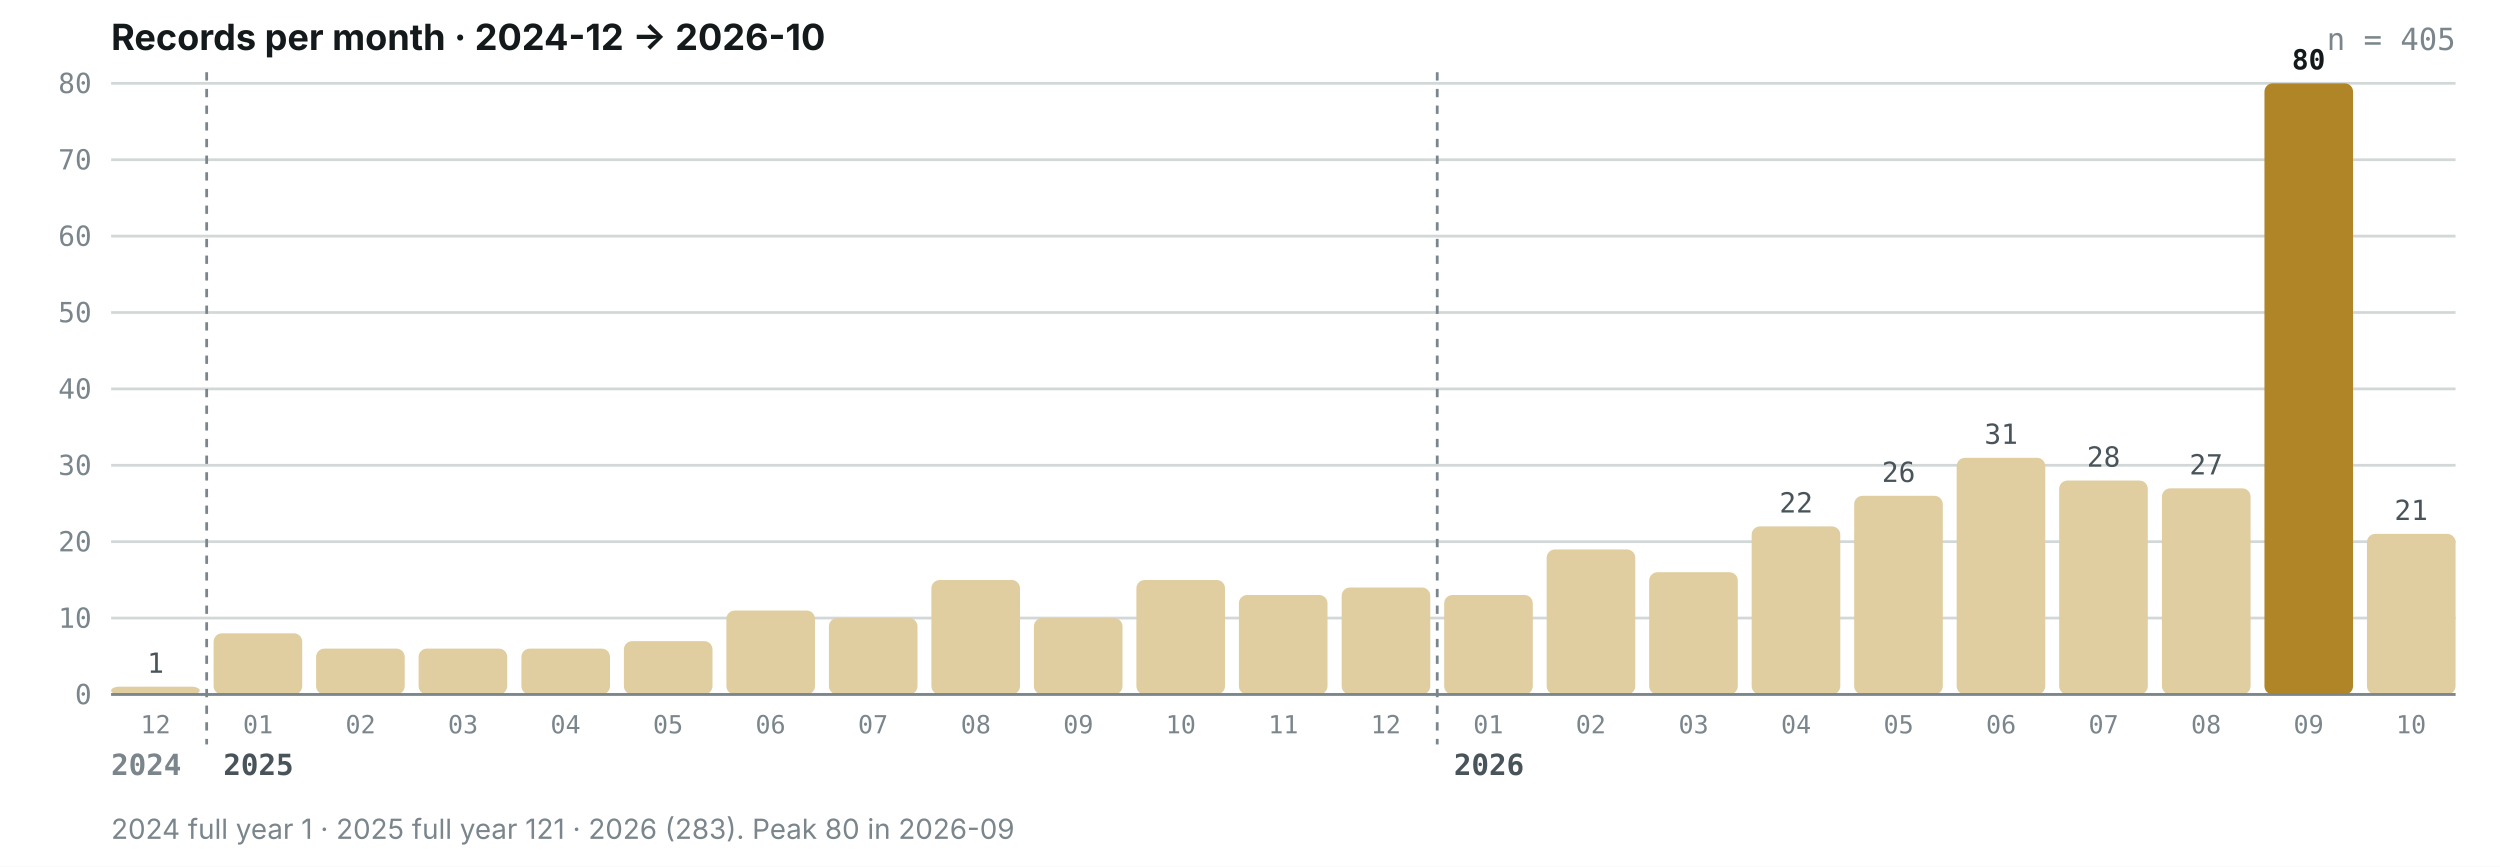
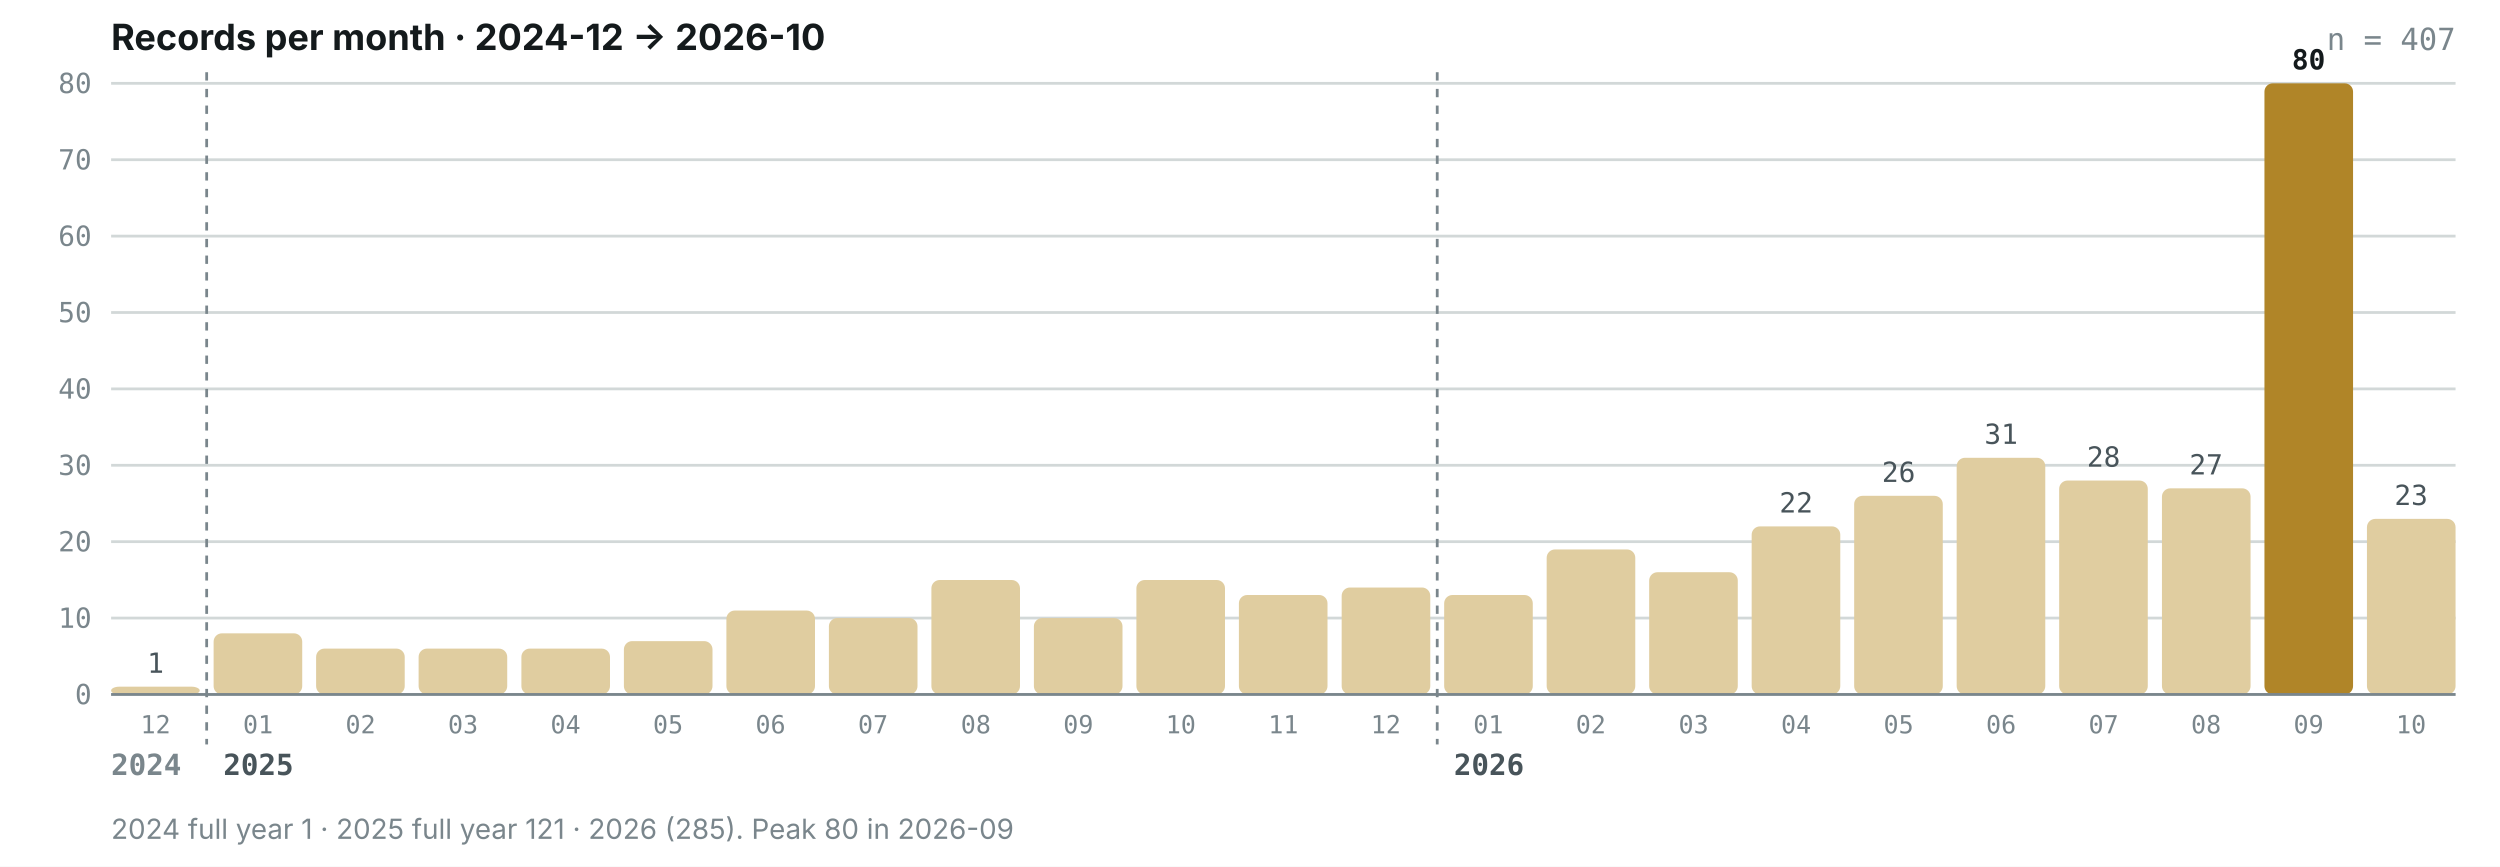
<svg xmlns="http://www.w3.org/2000/svg" viewBox="0 0 900 312" width="900" height="312" role="img" font-family="ui-sans-serif,-apple-system,'Segoe UI','PingFang SC','Microsoft YaHei',sans-serif">
  <rect width="900" height="312" fill="#FFFFFF" />
  <text x="40" y="18" font-size="13" font-weight="700" fill="#141A1C">Records per month · 2024-12 → 2026-10</text>
-   <text x="884" y="18" font-size="11" text-anchor="end" fill="#7A868C" font-family="ui-monospace,'SF Mono','Cascadia Mono','Consolas',monospace">n = 405</text>
+   <text x="884" y="18" font-size="11" text-anchor="end" fill="#7A868C" font-family="ui-monospace,'SF Mono','Cascadia Mono','Consolas',monospace">n = 407</text>
  <line x1="40" y1="250.0" x2="884" y2="250.0" stroke="#D2D8D8" stroke-width="1" />
  <text x="33" y="253.5" font-size="10" text-anchor="end" fill="#7A868C" font-family="ui-monospace,'SF Mono','Cascadia Mono','Consolas',monospace">0</text>
  <line x1="40" y1="222.5" x2="884" y2="222.5" stroke="#D2D8D8" stroke-width="1" />
  <text x="33" y="226.0" font-size="10" text-anchor="end" fill="#7A868C" font-family="ui-monospace,'SF Mono','Cascadia Mono','Consolas',monospace">10</text>
  <line x1="40" y1="195.0" x2="884" y2="195.0" stroke="#D2D8D8" stroke-width="1" />
  <text x="33" y="198.5" font-size="10" text-anchor="end" fill="#7A868C" font-family="ui-monospace,'SF Mono','Cascadia Mono','Consolas',monospace">20</text>
  <line x1="40" y1="167.5" x2="884" y2="167.5" stroke="#D2D8D8" stroke-width="1" />
  <text x="33" y="171.0" font-size="10" text-anchor="end" fill="#7A868C" font-family="ui-monospace,'SF Mono','Cascadia Mono','Consolas',monospace">30</text>
  <line x1="40" y1="140.0" x2="884" y2="140.0" stroke="#D2D8D8" stroke-width="1" />
  <text x="33" y="143.5" font-size="10" text-anchor="end" fill="#7A868C" font-family="ui-monospace,'SF Mono','Cascadia Mono','Consolas',monospace">40</text>
  <line x1="40" y1="112.5" x2="884" y2="112.5" stroke="#D2D8D8" stroke-width="1" />
  <text x="33" y="116.0" font-size="10" text-anchor="end" fill="#7A868C" font-family="ui-monospace,'SF Mono','Cascadia Mono','Consolas',monospace">50</text>
  <line x1="40" y1="85.0" x2="884" y2="85.0" stroke="#D2D8D8" stroke-width="1" />
  <text x="33" y="88.5" font-size="10" text-anchor="end" fill="#7A868C" font-family="ui-monospace,'SF Mono','Cascadia Mono','Consolas',monospace">60</text>
  <line x1="40" y1="57.5" x2="884" y2="57.5" stroke="#D2D8D8" stroke-width="1" />
  <text x="33" y="61.0" font-size="10" text-anchor="end" fill="#7A868C" font-family="ui-monospace,'SF Mono','Cascadia Mono','Consolas',monospace">70</text>
  <line x1="40" y1="30.0" x2="884" y2="30.0" stroke="#D2D8D8" stroke-width="1" />
  <text x="33" y="33.5" font-size="10" text-anchor="end" fill="#7A868C" font-family="ui-monospace,'SF Mono','Cascadia Mono','Consolas',monospace">80</text>
  <line x1="74.4" y1="26" x2="74.4" y2="268" stroke="#7A868C" stroke-width="1" stroke-dasharray="3 3" />
  <text x="80.4" y="279.0" font-size="10.5" font-weight="700" fill="#48545A" font-family="ui-monospace,'SF Mono','Cascadia Mono','Consolas',monospace">2025</text>
  <line x1="517.4" y1="26" x2="517.4" y2="268" stroke="#7A868C" stroke-width="1" stroke-dasharray="3 3" />
  <text x="523.4" y="279.0" font-size="10.5" font-weight="700" fill="#48545A" font-family="ui-monospace,'SF Mono','Cascadia Mono','Consolas',monospace">2026</text>
  <rect x="40.0" y="247.2" width="31.9" height="2.8" rx="3" fill="#E0CDA0" />
  <text x="56.0" y="242.2" font-size="10" text-anchor="middle" fill="#48545A" font-family="ui-monospace,'SF Mono','Cascadia Mono','Consolas',monospace" font-weight="500">1</text>
  <text x="56.0" y="264.0" font-size="9" text-anchor="middle" fill="#7A868C" font-family="ui-monospace,'SF Mono','Cascadia Mono','Consolas',monospace">12</text>
  <rect x="76.9" y="228.0" width="31.9" height="22.0" rx="3" fill="#E0CDA0" />
  <text x="92.9" y="264.0" font-size="9" text-anchor="middle" fill="#7A868C" font-family="ui-monospace,'SF Mono','Cascadia Mono','Consolas',monospace">01</text>
  <rect x="113.8" y="233.5" width="31.9" height="16.5" rx="3" fill="#E0CDA0" />
  <text x="129.8" y="264.0" font-size="9" text-anchor="middle" fill="#7A868C" font-family="ui-monospace,'SF Mono','Cascadia Mono','Consolas',monospace">02</text>
  <rect x="150.7" y="233.5" width="31.9" height="16.5" rx="3" fill="#E0CDA0" />
  <text x="166.7" y="264.0" font-size="9" text-anchor="middle" fill="#7A868C" font-family="ui-monospace,'SF Mono','Cascadia Mono','Consolas',monospace">03</text>
  <rect x="187.7" y="233.5" width="31.9" height="16.5" rx="3" fill="#E0CDA0" />
  <text x="203.6" y="264.0" font-size="9" text-anchor="middle" fill="#7A868C" font-family="ui-monospace,'SF Mono','Cascadia Mono','Consolas',monospace">04</text>
  <rect x="224.6" y="230.8" width="31.9" height="19.2" rx="3" fill="#E0CDA0" />
  <text x="240.5" y="264.0" font-size="9" text-anchor="middle" fill="#7A868C" font-family="ui-monospace,'SF Mono','Cascadia Mono','Consolas',monospace">05</text>
  <rect x="261.5" y="219.8" width="31.9" height="30.2" rx="3" fill="#E0CDA0" />
  <text x="277.4" y="264.0" font-size="9" text-anchor="middle" fill="#7A868C" font-family="ui-monospace,'SF Mono','Cascadia Mono','Consolas',monospace">06</text>
  <rect x="298.4" y="222.5" width="31.9" height="27.5" rx="3" fill="#E0CDA0" />
  <text x="314.3" y="264.0" font-size="9" text-anchor="middle" fill="#7A868C" font-family="ui-monospace,'SF Mono','Cascadia Mono','Consolas',monospace">07</text>
  <rect x="335.3" y="208.8" width="31.9" height="41.2" rx="3" fill="#E0CDA0" />
  <text x="351.3" y="264.0" font-size="9" text-anchor="middle" fill="#7A868C" font-family="ui-monospace,'SF Mono','Cascadia Mono','Consolas',monospace">08</text>
  <rect x="372.2" y="222.5" width="31.9" height="27.5" rx="3" fill="#E0CDA0" />
  <text x="388.2" y="264.0" font-size="9" text-anchor="middle" fill="#7A868C" font-family="ui-monospace,'SF Mono','Cascadia Mono','Consolas',monospace">09</text>
  <rect x="409.1" y="208.8" width="31.9" height="41.2" rx="3" fill="#E0CDA0" />
  <text x="425.1" y="264.0" font-size="9" text-anchor="middle" fill="#7A868C" font-family="ui-monospace,'SF Mono','Cascadia Mono','Consolas',monospace">10</text>
  <rect x="446.0" y="214.2" width="31.9" height="35.8" rx="3" fill="#E0CDA0" />
  <text x="462.0" y="264.0" font-size="9" text-anchor="middle" fill="#7A868C" font-family="ui-monospace,'SF Mono','Cascadia Mono','Consolas',monospace">11</text>
  <rect x="483.0" y="211.5" width="31.9" height="38.5" rx="3" fill="#E0CDA0" />
  <text x="498.9" y="264.0" font-size="9" text-anchor="middle" fill="#7A868C" font-family="ui-monospace,'SF Mono','Cascadia Mono','Consolas',monospace">12</text>
  <rect x="519.9" y="214.2" width="31.9" height="35.8" rx="3" fill="#E0CDA0" />
  <text x="535.8" y="264.0" font-size="9" text-anchor="middle" fill="#7A868C" font-family="ui-monospace,'SF Mono','Cascadia Mono','Consolas',monospace">01</text>
  <rect x="556.8" y="197.8" width="31.9" height="52.2" rx="3" fill="#E0CDA0" />
  <text x="572.7" y="264.0" font-size="9" text-anchor="middle" fill="#7A868C" font-family="ui-monospace,'SF Mono','Cascadia Mono','Consolas',monospace">02</text>
  <rect x="593.7" y="206.0" width="31.9" height="44.0" rx="3" fill="#E0CDA0" />
  <text x="609.7" y="264.0" font-size="9" text-anchor="middle" fill="#7A868C" font-family="ui-monospace,'SF Mono','Cascadia Mono','Consolas',monospace">03</text>
  <rect x="630.6" y="189.5" width="31.9" height="60.5" rx="3" fill="#E0CDA0" />
  <text x="646.6" y="184.5" font-size="10" text-anchor="middle" fill="#48545A" font-family="ui-monospace,'SF Mono','Cascadia Mono','Consolas',monospace" font-weight="500">22</text>
  <text x="646.6" y="264.0" font-size="9" text-anchor="middle" fill="#7A868C" font-family="ui-monospace,'SF Mono','Cascadia Mono','Consolas',monospace">04</text>
  <rect x="667.5" y="178.5" width="31.9" height="71.5" rx="3" fill="#E0CDA0" />
  <text x="683.5" y="173.5" font-size="10" text-anchor="middle" fill="#48545A" font-family="ui-monospace,'SF Mono','Cascadia Mono','Consolas',monospace" font-weight="500">26</text>
  <text x="683.5" y="264.0" font-size="9" text-anchor="middle" fill="#7A868C" font-family="ui-monospace,'SF Mono','Cascadia Mono','Consolas',monospace">05</text>
  <rect x="704.4" y="164.8" width="31.9" height="85.2" rx="3" fill="#E0CDA0" />
  <text x="720.4" y="159.8" font-size="10" text-anchor="middle" fill="#48545A" font-family="ui-monospace,'SF Mono','Cascadia Mono','Consolas',monospace" font-weight="500">31</text>
  <text x="720.4" y="264.0" font-size="9" text-anchor="middle" fill="#7A868C" font-family="ui-monospace,'SF Mono','Cascadia Mono','Consolas',monospace">06</text>
  <rect x="741.3" y="173.0" width="31.9" height="77.0" rx="3" fill="#E0CDA0" />
  <text x="757.3" y="168.0" font-size="10" text-anchor="middle" fill="#48545A" font-family="ui-monospace,'SF Mono','Cascadia Mono','Consolas',monospace" font-weight="500">28</text>
  <text x="757.3" y="264.0" font-size="9" text-anchor="middle" fill="#7A868C" font-family="ui-monospace,'SF Mono','Cascadia Mono','Consolas',monospace">07</text>
  <rect x="778.3" y="175.8" width="31.9" height="74.2" rx="3" fill="#E0CDA0" />
  <text x="794.2" y="170.8" font-size="10" text-anchor="middle" fill="#48545A" font-family="ui-monospace,'SF Mono','Cascadia Mono','Consolas',monospace" font-weight="500">27</text>
  <text x="794.2" y="264.0" font-size="9" text-anchor="middle" fill="#7A868C" font-family="ui-monospace,'SF Mono','Cascadia Mono','Consolas',monospace">08</text>
  <rect x="815.2" y="30.0" width="31.9" height="220.0" rx="3" fill="#B08528" />
  <text x="831.1" y="25.0" font-size="10" text-anchor="middle" fill="#141A1C" font-family="ui-monospace,'SF Mono','Cascadia Mono','Consolas',monospace" font-weight="700">80</text>
  <text x="831.1" y="264.0" font-size="9" text-anchor="middle" fill="#7A868C" font-family="ui-monospace,'SF Mono','Cascadia Mono','Consolas',monospace">09</text>
-   <rect x="852.1" y="192.2" width="31.9" height="57.8" rx="3" fill="#E0CDA0" />
-   <text x="868.0" y="187.2" font-size="10" text-anchor="middle" fill="#48545A" font-family="ui-monospace,'SF Mono','Cascadia Mono','Consolas',monospace" font-weight="500">21</text>
+   <rect x="852.1" y="186.8" width="31.9" height="63.2" rx="3" fill="#E0CDA0" />
+   <text x="868.0" y="181.8" font-size="10" text-anchor="middle" fill="#48545A" font-family="ui-monospace,'SF Mono','Cascadia Mono','Consolas',monospace" font-weight="500">23</text>
  <text x="868.0" y="264.0" font-size="9" text-anchor="middle" fill="#7A868C" font-family="ui-monospace,'SF Mono','Cascadia Mono','Consolas',monospace">10</text>
  <line x1="40" y1="250" x2="884" y2="250" stroke="#7A868C" stroke-width="1" />
  <text x="40" y="279.0" font-size="10.5" font-weight="700" fill="#7A868C" font-family="ui-monospace,'SF Mono','Cascadia Mono','Consolas',monospace">2024</text>
-   <text x="40" y="302" font-size="10" fill="#7A868C">2024 full year 1 · 2025 full year 121 · 2026 (283). Peak 80 in 2026-09</text>
+   <text x="40" y="302" font-size="10" fill="#7A868C">2024 full year 1 · 2025 full year 121 · 2026 (285). Peak 80 in 2026-09</text>
</svg>
